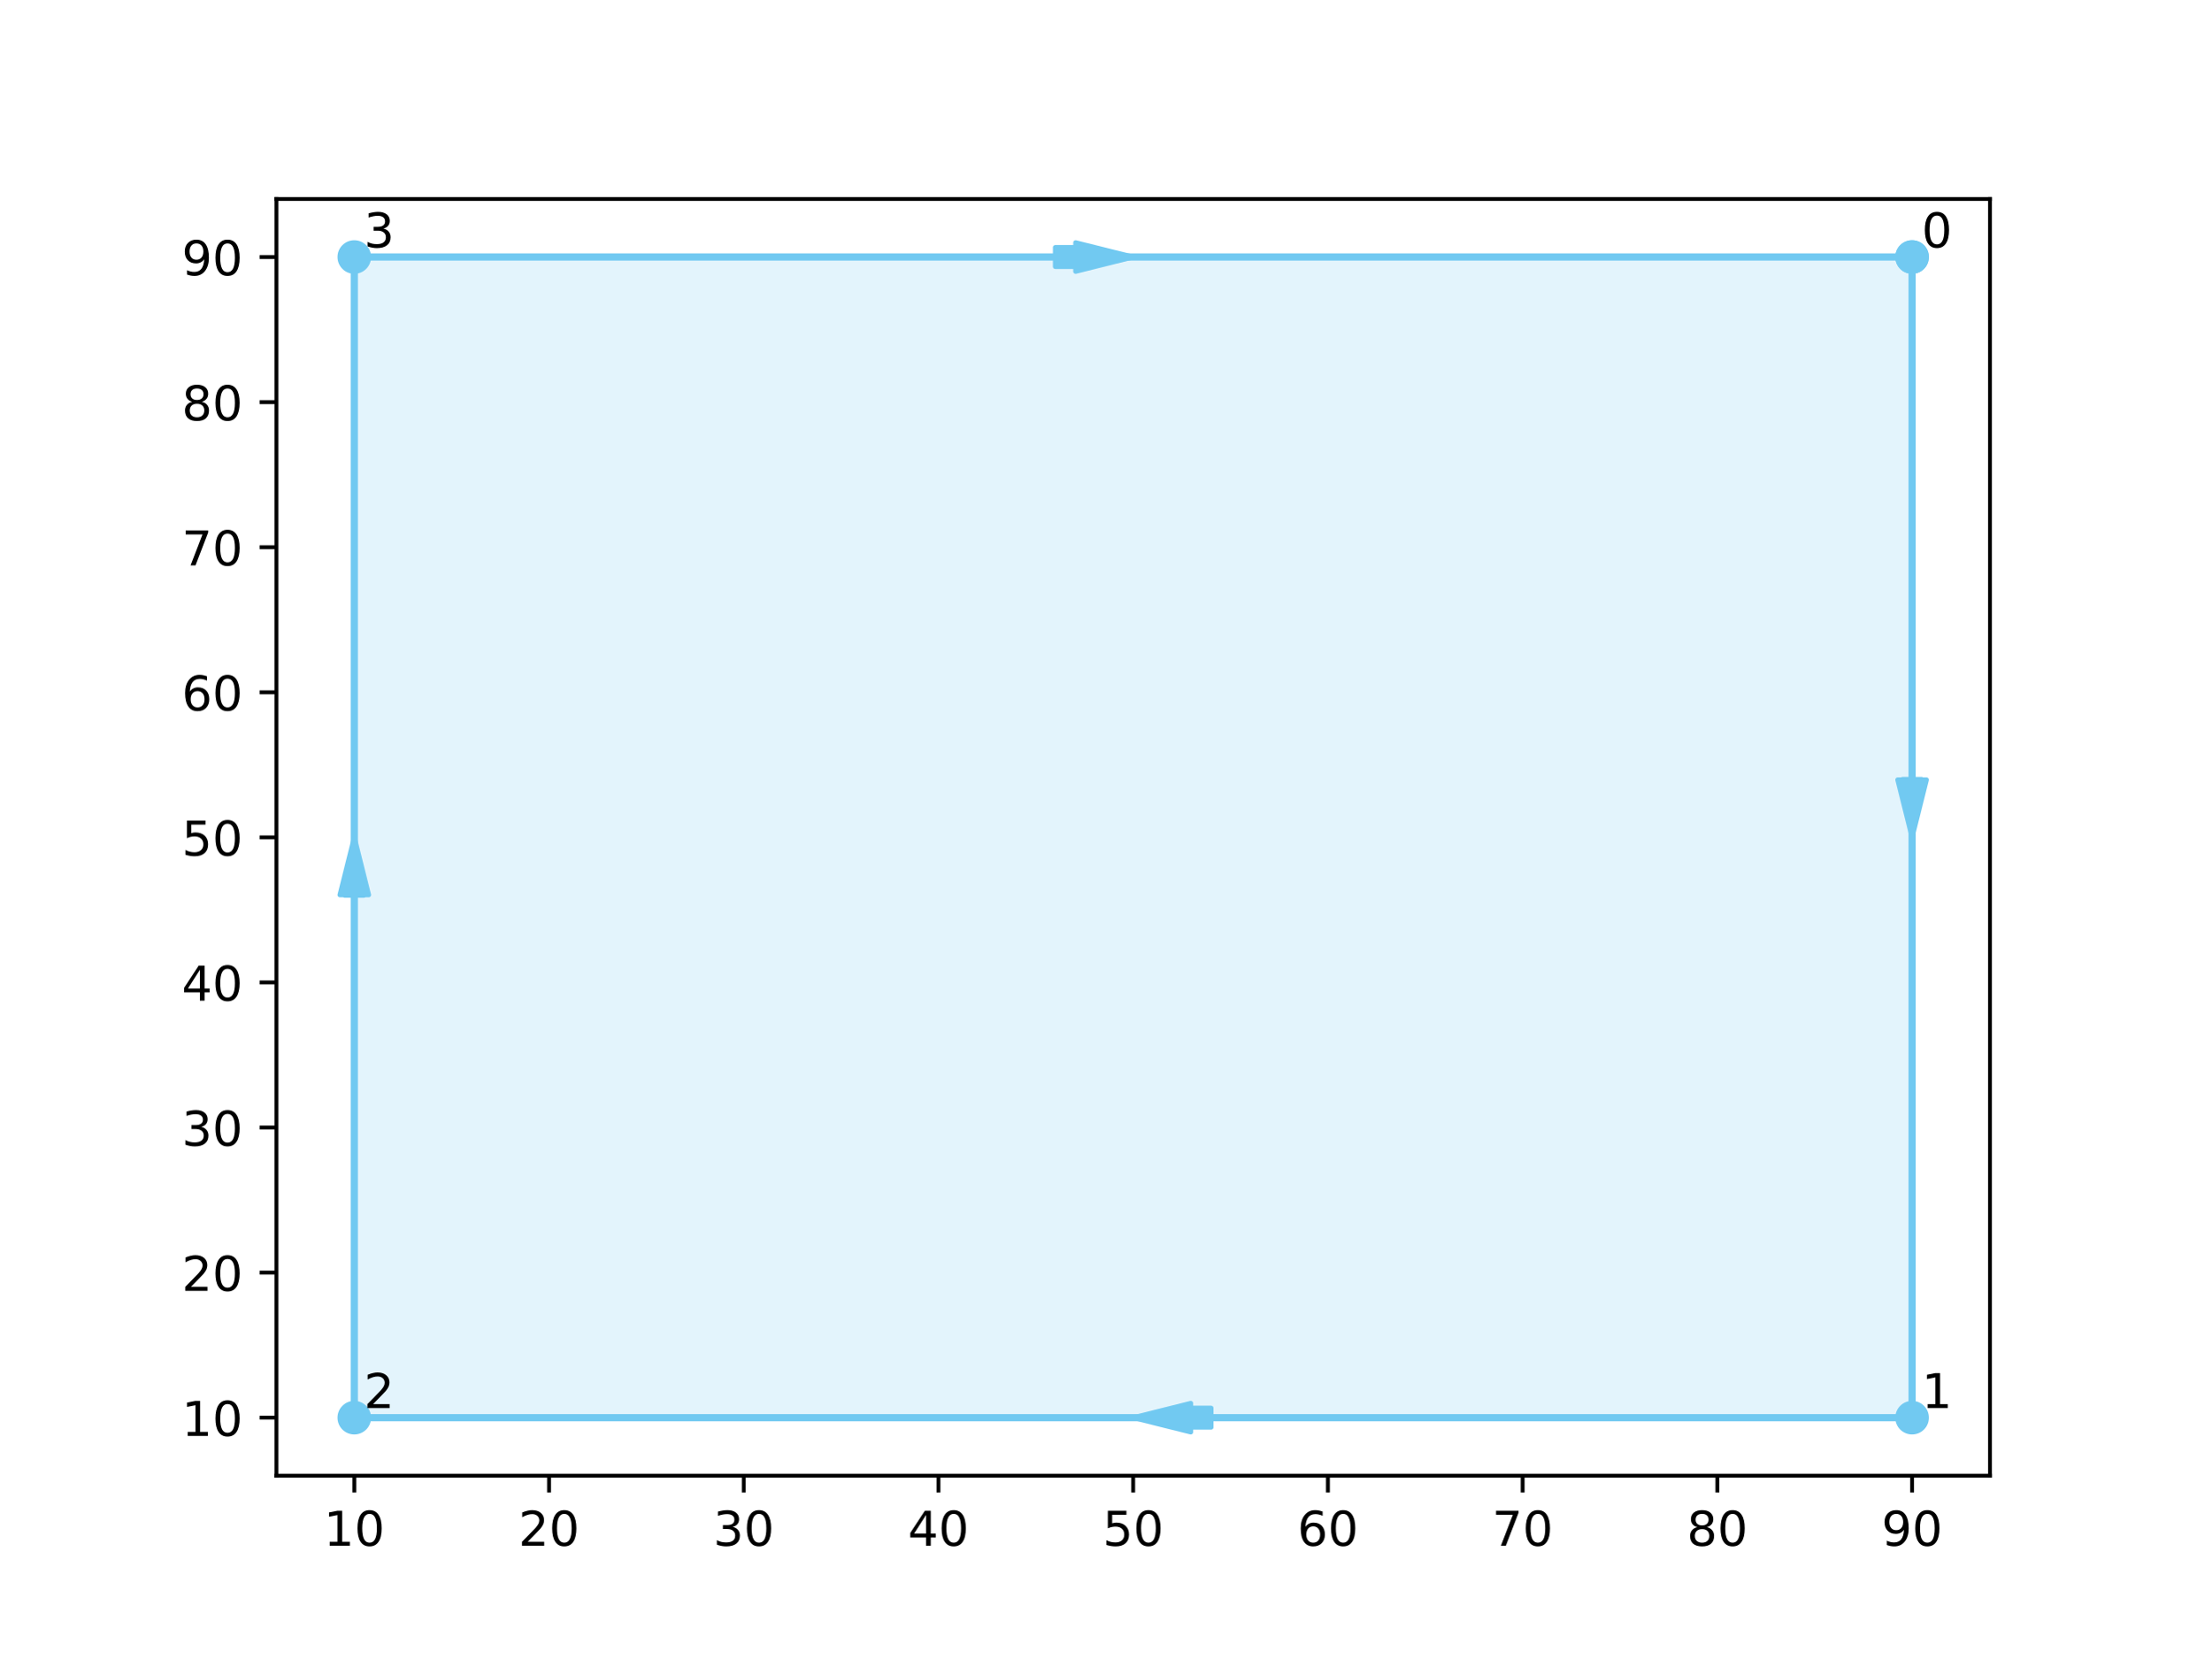
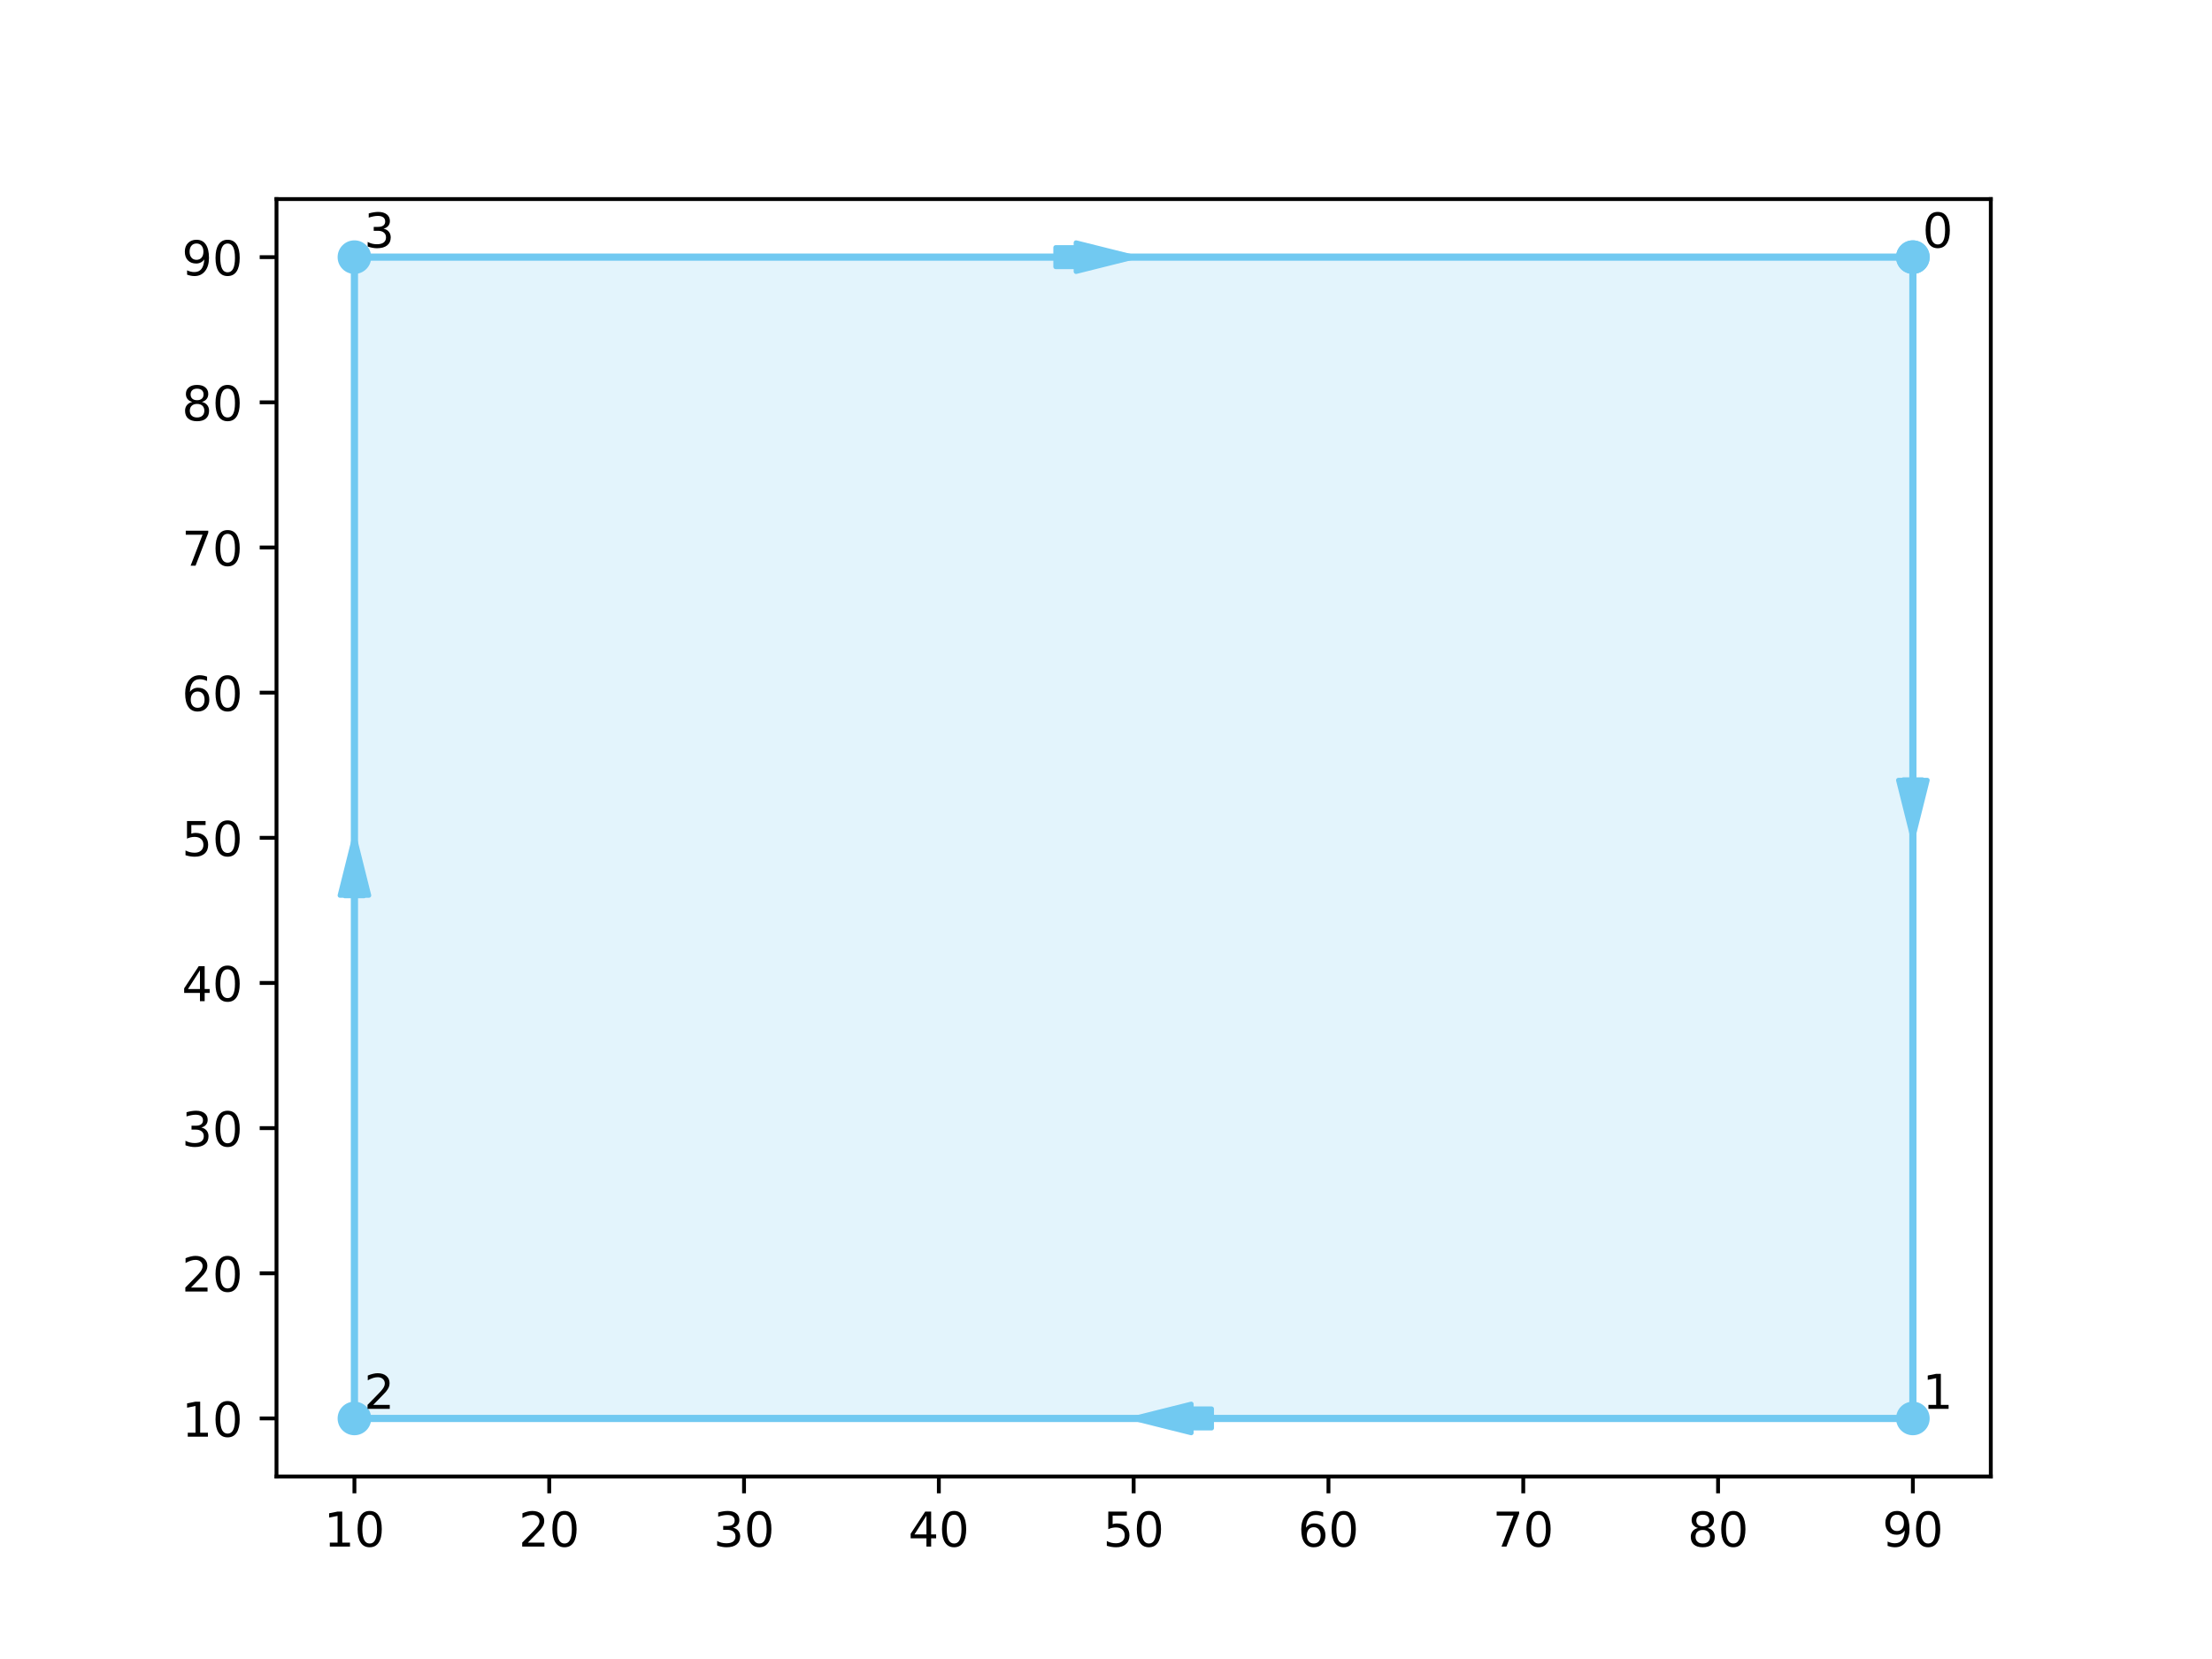
- <svg xmlns="http://www.w3.org/2000/svg" xmlns:xlink="http://www.w3.org/1999/xlink" width="460.8pt" height="345.6pt" viewBox="0 0 460.8 345.6" version="1.1">
+ <svg xmlns="http://www.w3.org/2000/svg" xmlns:xlink="http://www.w3.org/1999/xlink" width="614.4" height="460.8" version="1.1" viewBox="0 0 460.8 345.6">
  <defs>
-     <style type="text/css">*{stroke-linejoin: round; stroke-linecap: butt}</style>
+     <style type="text/css">*{stroke-linejoin:round;stroke-linecap:butt}</style>
  </defs>
  <g id="figure_1">
    <g id="patch_1">
-       <path d="M 0 345.6  L 460.8 345.6  L 460.8 0  L 0 0  L 0 345.6  z " style="fill: none" />
+       <path d="M 0 345.6 L 460.8 345.6 L 460.8 0 L 0 0 L 0 345.6 z" style="fill:none" />
    </g>
    <g id="axes_1">
      <g id="patch_2">
-         <path d="M 57.6 307.584  L 414.72 307.584  L 414.72 41.472  L 57.6 41.472  L 57.6 307.584  z " style="fill: none" />
+         <path d="M 57.6 307.584 L 414.72 307.584 L 414.72 41.472 L 57.6 41.472 L 57.6 307.584 z" style="fill:none" />
      </g>
      <g id="patch_3">
-         <path d="M 398.487 53.568  L 398.487 295.488  L 73.833 295.488  L 73.833 53.568  z " clip-path="url(#pf041de0069)" style="fill: #71c9f1; opacity: 0.2; stroke: #71c9f1; stroke-linejoin: miter" />
+         <path d="M 398.487 53.568 L 398.487 295.488 L 73.833 295.488 L 73.833 53.568 z" clip-path="url(#pf041de0069)" style="fill:#71c9f1;opacity:.2;stroke:#71c9f1;stroke-linejoin:miter" />
      </g>
      <g id="matplotlib.axis_1">
        <g id="xtick_1">
          <g id="line2d_1">
            <defs>
-               <path id="mf2d7b85105" d="M 0 0  L 0 3.5  " style="stroke: #000000; stroke-width: 0.8" />
+               <path id="mf2d7b85105" d="M 0 0 L 0 3.5" style="stroke:#000;stroke-width:.8" />
            </defs>
            <g>
-               <use xlink:href="#mf2d7b85105" x="73.833" y="307.584" style="stroke: #000000; stroke-width: 0.8" />
+               <use x="73.833" y="307.584" xlink:href="#mf2d7b85105" style="stroke:#000;stroke-width:.8" />
            </g>
          </g>
          <g id="text_1">
            <g transform="translate(67.47023 322.1824) scale(0.1 -0.1)">
              <defs>
-                 <path id="DejaVuSans-31" d="M 794 531  L 1825 531  L 1825 4091  L 703 3866  L 703 4441  L 1819 4666  L 2450 4666  L 2450 531  L 3481 531  L 3481 0  L 794 0  L 794 531  z " transform="scale(0.015625)" />
-                 <path id="DejaVuSans-30" d="M 2034 4250  Q 1547 4250 1301 3770  Q 1056 3291 1056 2328  Q 1056 1369 1301 889  Q 1547 409 2034 409  Q 2525 409 2770 889  Q 3016 1369 3016 2328  Q 3016 3291 2770 3770  Q 2525 4250 2034 4250  z M 2034 4750  Q 2819 4750 3233 4129  Q 3647 3509 3647 2328  Q 3647 1150 3233 529  Q 2819 -91 2034 -91  Q 1250 -91 836 529  Q 422 1150 422 2328  Q 422 3509 836 4129  Q 1250 4750 2034 4750  z " transform="scale(0.015625)" />
+                 <path id="DejaVuSans-31" d="M 794 531 L 1825 531 L 1825 4091 L 703 3866 L 703 4441 L 1819 4666 L 2450 4666 L 2450 531 L 3481 531 L 3481 0 L 794 0 L 794 531 z" transform="scale(0.015625)" />
+                 <path id="DejaVuSans-30" d="M 2034 4250 Q 1547 4250 1301 3770 Q 1056 3291 1056 2328 Q 1056 1369 1301 889 Q 1547 409 2034 409 Q 2525 409 2770 889 Q 3016 1369 3016 2328 Q 3016 3291 2770 3770 Q 2525 4250 2034 4250 z M 2034 4750 Q 2819 4750 3233 4129 Q 3647 3509 3647 2328 Q 3647 1150 3233 529 Q 2819 -91 2034 -91 Q 1250 -91 836 529 Q 422 1150 422 2328 Q 422 3509 836 4129 Q 1250 4750 2034 4750 z" transform="scale(0.015625)" />
              </defs>
              <use xlink:href="#DejaVuSans-31" />
-               <use xlink:href="#DejaVuSans-30" transform="translate(63.62305 0)" />
+               <use transform="translate(63.62305 0)" xlink:href="#DejaVuSans-30" />
            </g>
          </g>
        </g>
        <g id="xtick_2">
          <g id="line2d_2">
            <g>
-               <use xlink:href="#mf2d7b85105" x="114.415" y="307.584" style="stroke: #000000; stroke-width: 0.8" />
+               <use x="114.415" y="307.584" xlink:href="#mf2d7b85105" style="stroke:#000;stroke-width:.8" />
            </g>
          </g>
          <g id="text_2">
            <g transform="translate(108.052 322.1824) scale(0.1 -0.1)">
              <defs>
-                 <path id="DejaVuSans-32" d="M 1228 531  L 3431 531  L 3431 0  L 469 0  L 469 531  Q 828 903 1448 1529  Q 2069 2156 2228 2338  Q 2531 2678 2651 2914  Q 2772 3150 2772 3378  Q 2772 3750 2511 3984  Q 2250 4219 1831 4219  Q 1534 4219 1204 4116  Q 875 4013 500 3803  L 500 4441  Q 881 4594 1212 4672  Q 1544 4750 1819 4750  Q 2544 4750 2975 4387  Q 3406 4025 3406 3419  Q 3406 3131 3298 2873  Q 3191 2616 2906 2266  Q 2828 2175 2409 1742  Q 1991 1309 1228 531  z " transform="scale(0.015625)" />
+                 <path id="DejaVuSans-32" d="M 1228 531 L 3431 531 L 3431 0 L 469 0 L 469 531 Q 828 903 1448 1529 Q 2069 2156 2228 2338 Q 2531 2678 2651 2914 Q 2772 3150 2772 3378 Q 2772 3750 2511 3984 Q 2250 4219 1831 4219 Q 1534 4219 1204 4116 Q 875 4013 500 3803 L 500 4441 Q 881 4594 1212 4672 Q 1544 4750 1819 4750 Q 2544 4750 2975 4387 Q 3406 4025 3406 3419 Q 3406 3131 3298 2873 Q 3191 2616 2906 2266 Q 2828 2175 2409 1742 Q 1991 1309 1228 531 z" transform="scale(0.015625)" />
              </defs>
              <use xlink:href="#DejaVuSans-32" />
-               <use xlink:href="#DejaVuSans-30" transform="translate(63.62305 0)" />
+               <use transform="translate(63.62305 0)" xlink:href="#DejaVuSans-30" />
            </g>
          </g>
        </g>
        <g id="xtick_3">
          <g id="line2d_3">
            <g>
-               <use xlink:href="#mf2d7b85105" x="154.996" y="307.584" style="stroke: #000000; stroke-width: 0.8" />
+               <use x="154.996" y="307.584" xlink:href="#mf2d7b85105" style="stroke:#000;stroke-width:.8" />
            </g>
          </g>
          <g id="text_3">
            <g transform="translate(148.6339 322.1824) scale(0.1 -0.1)">
              <defs>
-                 <path id="DejaVuSans-33" d="M 2597 2516  Q 3050 2419 3304 2112  Q 3559 1806 3559 1356  Q 3559 666 3084 287  Q 2609 -91 1734 -91  Q 1441 -91 1130 -33  Q 819 25 488 141  L 488 750  Q 750 597 1062 519  Q 1375 441 1716 441  Q 2309 441 2620 675  Q 2931 909 2931 1356  Q 2931 1769 2642 2001  Q 2353 2234 1838 2234  L 1294 2234  L 1294 2753  L 1863 2753  Q 2328 2753 2575 2939  Q 2822 3125 2822 3475  Q 2822 3834 2567 4026  Q 2313 4219 1838 4219  Q 1578 4219 1281 4162  Q 984 4106 628 3988  L 628 4550  Q 988 4650 1302 4700  Q 1616 4750 1894 4750  Q 2613 4750 3031 4423  Q 3450 4097 3450 3541  Q 3450 3153 3228 2886  Q 3006 2619 2597 2516  z " transform="scale(0.015625)" />
+                 <path id="DejaVuSans-33" d="M 2597 2516 Q 3050 2419 3304 2112 Q 3559 1806 3559 1356 Q 3559 666 3084 287 Q 2609 -91 1734 -91 Q 1441 -91 1130 -33 Q 819 25 488 141 L 488 750 Q 750 597 1062 519 Q 1375 441 1716 441 Q 2309 441 2620 675 Q 2931 909 2931 1356 Q 2931 1769 2642 2001 Q 2353 2234 1838 2234 L 1294 2234 L 1294 2753 L 1863 2753 Q 2328 2753 2575 2939 Q 2822 3125 2822 3475 Q 2822 3834 2567 4026 Q 2313 4219 1838 4219 Q 1578 4219 1281 4162 Q 984 4106 628 3988 L 628 4550 Q 988 4650 1302 4700 Q 1616 4750 1894 4750 Q 2613 4750 3031 4423 Q 3450 4097 3450 3541 Q 3450 3153 3228 2886 Q 3006 2619 2597 2516 z" transform="scale(0.015625)" />
              </defs>
              <use xlink:href="#DejaVuSans-33" />
-               <use xlink:href="#DejaVuSans-30" transform="translate(63.62305 0)" />
+               <use transform="translate(63.62305 0)" xlink:href="#DejaVuSans-30" />
            </g>
          </g>
        </g>
        <g id="xtick_4">
          <g id="line2d_4">
            <g>
-               <use xlink:href="#mf2d7b85105" x="195.578" y="307.584" style="stroke: #000000; stroke-width: 0.8" />
+               <use x="195.578" y="307.584" xlink:href="#mf2d7b85105" style="stroke:#000;stroke-width:.8" />
            </g>
          </g>
          <g id="text_4">
            <g transform="translate(189.2157 322.1824) scale(0.1 -0.1)">
              <defs>
-                 <path id="DejaVuSans-34" d="M 2419 4116  L 825 1625  L 2419 1625  L 2419 4116  z M 2253 4666  L 3047 4666  L 3047 1625  L 3713 1625  L 3713 1100  L 3047 1100  L 3047 0  L 2419 0  L 2419 1100  L 313 1100  L 313 1709  L 2253 4666  z " transform="scale(0.015625)" />
+                 <path id="DejaVuSans-34" d="M 2419 4116 L 825 1625 L 2419 1625 L 2419 4116 z M 2253 4666 L 3047 4666 L 3047 1625 L 3713 1625 L 3713 1100 L 3047 1100 L 3047 0 L 2419 0 L 2419 1100 L 313 1100 L 313 1709 L 2253 4666 z" transform="scale(0.015625)" />
              </defs>
              <use xlink:href="#DejaVuSans-34" />
-               <use xlink:href="#DejaVuSans-30" transform="translate(63.62305 0)" />
+               <use transform="translate(63.62305 0)" xlink:href="#DejaVuSans-30" />
            </g>
          </g>
        </g>
        <g id="xtick_5">
          <g id="line2d_5">
            <g>
-               <use xlink:href="#mf2d7b85105" x="236.16" y="307.584" style="stroke: #000000; stroke-width: 0.8" />
+               <use x="236.16" y="307.584" xlink:href="#mf2d7b85105" style="stroke:#000;stroke-width:.8" />
            </g>
          </g>
          <g id="text_5">
            <g transform="translate(229.7975 322.1824) scale(0.1 -0.1)">
              <defs>
-                 <path id="DejaVuSans-35" d="M 691 4666  L 3169 4666  L 3169 4134  L 1269 4134  L 1269 2991  Q 1406 3038 1543 3061  Q 1681 3084 1819 3084  Q 2600 3084 3056 2656  Q 3513 2228 3513 1497  Q 3513 744 3044 326  Q 2575 -91 1722 -91  Q 1428 -91 1123 -41  Q 819 9 494 109  L 494 744  Q 775 591 1075 516  Q 1375 441 1709 441  Q 2250 441 2565 725  Q 2881 1009 2881 1497  Q 2881 1984 2565 2268  Q 2250 2553 1709 2553  Q 1456 2553 1204 2497  Q 953 2441 691 2322  L 691 4666  z " transform="scale(0.015625)" />
+                 <path id="DejaVuSans-35" d="M 691 4666 L 3169 4666 L 3169 4134 L 1269 4134 L 1269 2991 Q 1406 3038 1543 3061 Q 1681 3084 1819 3084 Q 2600 3084 3056 2656 Q 3513 2228 3513 1497 Q 3513 744 3044 326 Q 2575 -91 1722 -91 Q 1428 -91 1123 -41 Q 819 9 494 109 L 494 744 Q 775 591 1075 516 Q 1375 441 1709 441 Q 2250 441 2565 725 Q 2881 1009 2881 1497 Q 2881 1984 2565 2268 Q 2250 2553 1709 2553 Q 1456 2553 1204 2497 Q 953 2441 691 2322 L 691 4666 z" transform="scale(0.015625)" />
              </defs>
              <use xlink:href="#DejaVuSans-35" />
-               <use xlink:href="#DejaVuSans-30" transform="translate(63.62305 0)" />
+               <use transform="translate(63.62305 0)" xlink:href="#DejaVuSans-30" />
            </g>
          </g>
        </g>
        <g id="xtick_6">
          <g id="line2d_6">
            <g>
-               <use xlink:href="#mf2d7b85105" x="276.742" y="307.584" style="stroke: #000000; stroke-width: 0.8" />
+               <use x="276.742" y="307.584" xlink:href="#mf2d7b85105" style="stroke:#000;stroke-width:.8" />
            </g>
          </g>
          <g id="text_6">
            <g transform="translate(270.3793 322.1824) scale(0.1 -0.1)">
              <defs>
-                 <path id="DejaVuSans-36" d="M 2113 2584  Q 1688 2584 1439 2293  Q 1191 2003 1191 1497  Q 1191 994 1439 701  Q 1688 409 2113 409  Q 2538 409 2786 701  Q 3034 994 3034 1497  Q 3034 2003 2786 2293  Q 2538 2584 2113 2584  z M 3366 4563  L 3366 3988  Q 3128 4100 2886 4159  Q 2644 4219 2406 4219  Q 1781 4219 1451 3797  Q 1122 3375 1075 2522  Q 1259 2794 1537 2939  Q 1816 3084 2150 3084  Q 2853 3084 3261 2657  Q 3669 2231 3669 1497  Q 3669 778 3244 343  Q 2819 -91 2113 -91  Q 1303 -91 875 529  Q 447 1150 447 2328  Q 447 3434 972 4092  Q 1497 4750 2381 4750  Q 2619 4750 2861 4703  Q 3103 4656 3366 4563  z " transform="scale(0.015625)" />
+                 <path id="DejaVuSans-36" d="M 2113 2584 Q 1688 2584 1439 2293 Q 1191 2003 1191 1497 Q 1191 994 1439 701 Q 1688 409 2113 409 Q 2538 409 2786 701 Q 3034 994 3034 1497 Q 3034 2003 2786 2293 Q 2538 2584 2113 2584 z M 3366 4563 L 3366 3988 Q 3128 4100 2886 4159 Q 2644 4219 2406 4219 Q 1781 4219 1451 3797 Q 1122 3375 1075 2522 Q 1259 2794 1537 2939 Q 1816 3084 2150 3084 Q 2853 3084 3261 2657 Q 3669 2231 3669 1497 Q 3669 778 3244 343 Q 2819 -91 2113 -91 Q 1303 -91 875 529 Q 447 1150 447 2328 Q 447 3434 972 4092 Q 1497 4750 2381 4750 Q 2619 4750 2861 4703 Q 3103 4656 3366 4563 z" transform="scale(0.015625)" />
              </defs>
              <use xlink:href="#DejaVuSans-36" />
-               <use xlink:href="#DejaVuSans-30" transform="translate(63.62305 0)" />
+               <use transform="translate(63.62305 0)" xlink:href="#DejaVuSans-30" />
            </g>
          </g>
        </g>
        <g id="xtick_7">
          <g id="line2d_7">
            <g>
-               <use xlink:href="#mf2d7b85105" x="317.324" y="307.584" style="stroke: #000000; stroke-width: 0.8" />
+               <use x="317.324" y="307.584" xlink:href="#mf2d7b85105" style="stroke:#000;stroke-width:.8" />
            </g>
          </g>
          <g id="text_7">
            <g transform="translate(310.9611 322.1824) scale(0.1 -0.1)">
              <defs>
-                 <path id="DejaVuSans-37" d="M 525 4666  L 3525 4666  L 3525 4397  L 1831 0  L 1172 0  L 2766 4134  L 525 4134  L 525 4666  z " transform="scale(0.015625)" />
+                 <path id="DejaVuSans-37" d="M 525 4666 L 3525 4666 L 3525 4397 L 1831 0 L 1172 0 L 2766 4134 L 525 4134 L 525 4666 z" transform="scale(0.015625)" />
              </defs>
              <use xlink:href="#DejaVuSans-37" />
-               <use xlink:href="#DejaVuSans-30" transform="translate(63.62305 0)" />
+               <use transform="translate(63.62305 0)" xlink:href="#DejaVuSans-30" />
            </g>
          </g>
        </g>
        <g id="xtick_8">
          <g id="line2d_8">
            <g>
-               <use xlink:href="#mf2d7b85105" x="357.905" y="307.584" style="stroke: #000000; stroke-width: 0.8" />
+               <use x="357.905" y="307.584" xlink:href="#mf2d7b85105" style="stroke:#000;stroke-width:.8" />
            </g>
          </g>
          <g id="text_8">
            <g transform="translate(351.543 322.1824) scale(0.1 -0.1)">
              <defs>
-                 <path id="DejaVuSans-38" d="M 2034 2216  Q 1584 2216 1326 1975  Q 1069 1734 1069 1313  Q 1069 891 1326 650  Q 1584 409 2034 409  Q 2484 409 2743 651  Q 3003 894 3003 1313  Q 3003 1734 2745 1975  Q 2488 2216 2034 2216  z M 1403 2484  Q 997 2584 770 2862  Q 544 3141 544 3541  Q 544 4100 942 4425  Q 1341 4750 2034 4750  Q 2731 4750 3128 4425  Q 3525 4100 3525 3541  Q 3525 3141 3298 2862  Q 3072 2584 2669 2484  Q 3125 2378 3379 2068  Q 3634 1759 3634 1313  Q 3634 634 3220 271  Q 2806 -91 2034 -91  Q 1263 -91 848 271  Q 434 634 434 1313  Q 434 1759 690 2068  Q 947 2378 1403 2484  z M 1172 3481  Q 1172 3119 1398 2916  Q 1625 2713 2034 2713  Q 2441 2713 2670 2916  Q 2900 3119 2900 3481  Q 2900 3844 2670 4047  Q 2441 4250 2034 4250  Q 1625 4250 1398 4047  Q 1172 3844 1172 3481  z " transform="scale(0.015625)" />
+                 <path id="DejaVuSans-38" d="M 2034 2216 Q 1584 2216 1326 1975 Q 1069 1734 1069 1313 Q 1069 891 1326 650 Q 1584 409 2034 409 Q 2484 409 2743 651 Q 3003 894 3003 1313 Q 3003 1734 2745 1975 Q 2488 2216 2034 2216 z M 1403 2484 Q 997 2584 770 2862 Q 544 3141 544 3541 Q 544 4100 942 4425 Q 1341 4750 2034 4750 Q 2731 4750 3128 4425 Q 3525 4100 3525 3541 Q 3525 3141 3298 2862 Q 3072 2584 2669 2484 Q 3125 2378 3379 2068 Q 3634 1759 3634 1313 Q 3634 634 3220 271 Q 2806 -91 2034 -91 Q 1263 -91 848 271 Q 434 634 434 1313 Q 434 1759 690 2068 Q 947 2378 1403 2484 z M 1172 3481 Q 1172 3119 1398 2916 Q 1625 2713 2034 2713 Q 2441 2713 2670 2916 Q 2900 3119 2900 3481 Q 2900 3844 2670 4047 Q 2441 4250 2034 4250 Q 1625 4250 1398 4047 Q 1172 3844 1172 3481 z" transform="scale(0.015625)" />
              </defs>
              <use xlink:href="#DejaVuSans-38" />
-               <use xlink:href="#DejaVuSans-30" transform="translate(63.62305 0)" />
+               <use transform="translate(63.62305 0)" xlink:href="#DejaVuSans-30" />
            </g>
          </g>
        </g>
        <g id="xtick_9">
          <g id="line2d_9">
            <g>
-               <use xlink:href="#mf2d7b85105" x="398.487" y="307.584" style="stroke: #000000; stroke-width: 0.8" />
+               <use x="398.487" y="307.584" xlink:href="#mf2d7b85105" style="stroke:#000;stroke-width:.8" />
            </g>
          </g>
          <g id="text_9">
            <g transform="translate(392.1248 322.1824) scale(0.1 -0.1)">
              <defs>
-                 <path id="DejaVuSans-39" d="M 703 97  L 703 672  Q 941 559 1184 500  Q 1428 441 1663 441  Q 2288 441 2617 861  Q 2947 1281 2994 2138  Q 2813 1869 2534 1725  Q 2256 1581 1919 1581  Q 1219 1581 811 2004  Q 403 2428 403 3163  Q 403 3881 828 4315  Q 1253 4750 1959 4750  Q 2769 4750 3195 4129  Q 3622 3509 3622 2328  Q 3622 1225 3098 567  Q 2575 -91 1691 -91  Q 1453 -91 1209 -44  Q 966 3 703 97  z M 1959 2075  Q 2384 2075 2632 2365  Q 2881 2656 2881 3163  Q 2881 3666 2632 3958  Q 2384 4250 1959 4250  Q 1534 4250 1286 3958  Q 1038 3666 1038 3163  Q 1038 2656 1286 2365  Q 1534 2075 1959 2075  z " transform="scale(0.015625)" />
+                 <path id="DejaVuSans-39" d="M 703 97 L 703 672 Q 941 559 1184 500 Q 1428 441 1663 441 Q 2288 441 2617 861 Q 2947 1281 2994 2138 Q 2813 1869 2534 1725 Q 2256 1581 1919 1581 Q 1219 1581 811 2004 Q 403 2428 403 3163 Q 403 3881 828 4315 Q 1253 4750 1959 4750 Q 2769 4750 3195 4129 Q 3622 3509 3622 2328 Q 3622 1225 3098 567 Q 2575 -91 1691 -91 Q 1453 -91 1209 -44 Q 966 3 703 97 z M 1959 2075 Q 2384 2075 2632 2365 Q 2881 2656 2881 3163 Q 2881 3666 2632 3958 Q 2384 4250 1959 4250 Q 1534 4250 1286 3958 Q 1038 3666 1038 3163 Q 1038 2656 1286 2365 Q 1534 2075 1959 2075 z" transform="scale(0.015625)" />
              </defs>
              <use xlink:href="#DejaVuSans-39" />
-               <use xlink:href="#DejaVuSans-30" transform="translate(63.62305 0)" />
+               <use transform="translate(63.62305 0)" xlink:href="#DejaVuSans-30" />
            </g>
          </g>
        </g>
      </g>
      <g id="matplotlib.axis_2">
        <g id="ytick_1">
          <g id="line2d_10">
            <defs>
-               <path id="m45ec78c492" d="M 0 0  L -3.5 0  " style="stroke: #000000; stroke-width: 0.8" />
+               <path id="m45ec78c492" d="M 0 0 L -3.5 0" style="stroke:#000;stroke-width:.8" />
            </defs>
            <g>
-               <use xlink:href="#m45ec78c492" x="57.6" y="295.488" style="stroke: #000000; stroke-width: 0.8" />
+               <use x="57.6" y="295.488" xlink:href="#m45ec78c492" style="stroke:#000;stroke-width:.8" />
            </g>
          </g>
          <g id="text_10">
            <g transform="translate(37.875 299.2872) scale(0.1 -0.1)">
              <use xlink:href="#DejaVuSans-31" />
-               <use xlink:href="#DejaVuSans-30" transform="translate(63.62305 0)" />
+               <use transform="translate(63.62305 0)" xlink:href="#DejaVuSans-30" />
            </g>
          </g>
        </g>
        <g id="ytick_2">
          <g id="line2d_11">
            <g>
-               <use xlink:href="#m45ec78c492" x="57.6" y="265.248" style="stroke: #000000; stroke-width: 0.8" />
+               <use x="57.6" y="265.248" xlink:href="#m45ec78c492" style="stroke:#000;stroke-width:.8" />
            </g>
          </g>
          <g id="text_11">
            <g transform="translate(37.875 269.0472) scale(0.1 -0.1)">
              <use xlink:href="#DejaVuSans-32" />
-               <use xlink:href="#DejaVuSans-30" transform="translate(63.62305 0)" />
+               <use transform="translate(63.62305 0)" xlink:href="#DejaVuSans-30" />
            </g>
          </g>
        </g>
        <g id="ytick_3">
          <g id="line2d_12">
            <g>
-               <use xlink:href="#m45ec78c492" x="57.6" y="235.008" style="stroke: #000000; stroke-width: 0.8" />
+               <use x="57.6" y="235.008" xlink:href="#m45ec78c492" style="stroke:#000;stroke-width:.8" />
            </g>
          </g>
          <g id="text_12">
            <g transform="translate(37.875 238.8072) scale(0.1 -0.1)">
              <use xlink:href="#DejaVuSans-33" />
-               <use xlink:href="#DejaVuSans-30" transform="translate(63.62305 0)" />
+               <use transform="translate(63.62305 0)" xlink:href="#DejaVuSans-30" />
            </g>
          </g>
        </g>
        <g id="ytick_4">
          <g id="line2d_13">
            <g>
-               <use xlink:href="#m45ec78c492" x="57.6" y="204.768" style="stroke: #000000; stroke-width: 0.8" />
+               <use x="57.6" y="204.768" xlink:href="#m45ec78c492" style="stroke:#000;stroke-width:.8" />
            </g>
          </g>
          <g id="text_13">
            <g transform="translate(37.875 208.5672) scale(0.1 -0.1)">
              <use xlink:href="#DejaVuSans-34" />
-               <use xlink:href="#DejaVuSans-30" transform="translate(63.62305 0)" />
+               <use transform="translate(63.62305 0)" xlink:href="#DejaVuSans-30" />
            </g>
          </g>
        </g>
        <g id="ytick_5">
          <g id="line2d_14">
            <g>
-               <use xlink:href="#m45ec78c492" x="57.6" y="174.528" style="stroke: #000000; stroke-width: 0.8" />
+               <use x="57.6" y="174.528" xlink:href="#m45ec78c492" style="stroke:#000;stroke-width:.8" />
            </g>
          </g>
          <g id="text_14">
            <g transform="translate(37.875 178.3272) scale(0.1 -0.1)">
              <use xlink:href="#DejaVuSans-35" />
-               <use xlink:href="#DejaVuSans-30" transform="translate(63.62305 0)" />
+               <use transform="translate(63.62305 0)" xlink:href="#DejaVuSans-30" />
            </g>
          </g>
        </g>
        <g id="ytick_6">
          <g id="line2d_15">
            <g>
-               <use xlink:href="#m45ec78c492" x="57.6" y="144.288" style="stroke: #000000; stroke-width: 0.8" />
+               <use x="57.6" y="144.288" xlink:href="#m45ec78c492" style="stroke:#000;stroke-width:.8" />
            </g>
          </g>
          <g id="text_15">
            <g transform="translate(37.875 148.0872) scale(0.1 -0.1)">
              <use xlink:href="#DejaVuSans-36" />
-               <use xlink:href="#DejaVuSans-30" transform="translate(63.62305 0)" />
+               <use transform="translate(63.62305 0)" xlink:href="#DejaVuSans-30" />
            </g>
          </g>
        </g>
        <g id="ytick_7">
          <g id="line2d_16">
            <g>
-               <use xlink:href="#m45ec78c492" x="57.6" y="114.048" style="stroke: #000000; stroke-width: 0.8" />
+               <use x="57.6" y="114.048" xlink:href="#m45ec78c492" style="stroke:#000;stroke-width:.8" />
            </g>
          </g>
          <g id="text_16">
            <g transform="translate(37.875 117.8472) scale(0.1 -0.1)">
              <use xlink:href="#DejaVuSans-37" />
-               <use xlink:href="#DejaVuSans-30" transform="translate(63.62305 0)" />
+               <use transform="translate(63.62305 0)" xlink:href="#DejaVuSans-30" />
            </g>
          </g>
        </g>
        <g id="ytick_8">
          <g id="line2d_17">
            <g>
-               <use xlink:href="#m45ec78c492" x="57.6" y="83.808" style="stroke: #000000; stroke-width: 0.8" />
+               <use x="57.6" y="83.808" xlink:href="#m45ec78c492" style="stroke:#000;stroke-width:.8" />
            </g>
          </g>
          <g id="text_17">
            <g transform="translate(37.875 87.60722) scale(0.1 -0.1)">
              <use xlink:href="#DejaVuSans-38" />
-               <use xlink:href="#DejaVuSans-30" transform="translate(63.62305 0)" />
+               <use transform="translate(63.62305 0)" xlink:href="#DejaVuSans-30" />
            </g>
          </g>
        </g>
        <g id="ytick_9">
          <g id="line2d_18">
            <g>
-               <use xlink:href="#m45ec78c492" x="57.6" y="53.568" style="stroke: #000000; stroke-width: 0.8" />
+               <use x="57.6" y="53.568" xlink:href="#m45ec78c492" style="stroke:#000;stroke-width:.8" />
            </g>
          </g>
          <g id="text_18">
            <g transform="translate(37.875 57.36722) scale(0.1 -0.1)">
              <use xlink:href="#DejaVuSans-39" />
-               <use xlink:href="#DejaVuSans-30" transform="translate(63.62305 0)" />
+               <use transform="translate(63.62305 0)" xlink:href="#DejaVuSans-30" />
            </g>
          </g>
        </g>
      </g>
      <g id="line2d_19">
-         <path d="M 398.487 53.568  L 398.487 295.488  L 73.833 295.488  L 73.833 53.568  L 398.487 53.568  " clip-path="url(#pf041de0069)" style="fill: none; stroke: #71c9f1; stroke-width: 1.5; stroke-linecap: square" />
+         <path d="M 398.487 53.568 L 398.487 295.488 L 73.833 295.488 L 73.833 53.568 L 398.487 53.568" clip-path="url(#pf041de0069)" style="fill:none;stroke:#71c9f1;stroke-width:1.5;stroke-linecap:square" />
        <defs>
-           <path id="m3243a93101" d="M 0 3  C 0.796 3 1.559 2.684 2.121 2.121  C 2.684 1.559 3 0.796 3 0  C 3 -0.796 2.684 -1.559 2.121 -2.121  C 1.559 -2.684 0.796 -3 0 -3  C -0.796 -3 -1.559 -2.684 -2.121 -2.121  C -2.684 -1.559 -3 -0.796 -3 0  C -3 0.796 -2.684 1.559 -2.121 2.121  C -1.559 2.684 -0.796 3 0 3  z " style="stroke: #71c9f1" />
+           <path id="m3243a93101" d="M 0 3 C 0.796 3 1.559 2.684 2.121 2.121 C 2.684 1.559 3 0.796 3 0 C 3 -0.796 2.684 -1.559 2.121 -2.121 C 1.559 -2.684 0.796 -3 0 -3 C -0.796 -3 -1.559 -2.684 -2.121 -2.121 C -2.684 -1.559 -3 -0.796 -3 0 C -3 0.796 -2.684 1.559 -2.121 2.121 C -1.559 2.684 -0.796 3 0 3 z" style="stroke:#71c9f1" />
        </defs>
        <g clip-path="url(#pf041de0069)">
-           <use xlink:href="#m3243a93101" x="398.487" y="53.568" style="fill: #71c9f1; stroke: #71c9f1" />
-           <use xlink:href="#m3243a93101" x="398.487" y="295.488" style="fill: #71c9f1; stroke: #71c9f1" />
-           <use xlink:href="#m3243a93101" x="73.833" y="295.488" style="fill: #71c9f1; stroke: #71c9f1" />
-           <use xlink:href="#m3243a93101" x="73.833" y="53.568" style="fill: #71c9f1; stroke: #71c9f1" />
-           <use xlink:href="#m3243a93101" x="398.487" y="53.568" style="fill: #71c9f1; stroke: #71c9f1" />
+           <use x="398.487" y="53.568" xlink:href="#m3243a93101" style="fill:#71c9f1;stroke:#71c9f1" />
+           <use x="398.487" y="295.488" xlink:href="#m3243a93101" style="fill:#71c9f1;stroke:#71c9f1" />
+           <use x="73.833" y="295.488" xlink:href="#m3243a93101" style="fill:#71c9f1;stroke:#71c9f1" />
+           <use x="73.833" y="53.568" xlink:href="#m3243a93101" style="fill:#71c9f1;stroke:#71c9f1" />
+           <use x="398.487" y="53.568" xlink:href="#m3243a93101" style="fill:#71c9f1;stroke:#71c9f1" />
        </g>
      </g>
      <g id="patch_4">
-         <path d="M 57.6 307.584  L 57.6 41.472  " style="fill: none; stroke: #000000; stroke-width: 0.8; stroke-linejoin: miter; stroke-linecap: square" />
+         <path d="M 57.6 307.584 L 57.6 41.472" style="fill:none;stroke:#000;stroke-width:.8;stroke-linejoin:miter;stroke-linecap:square" />
      </g>
      <g id="patch_5">
-         <path d="M 414.72 307.584  L 414.72 41.472  " style="fill: none; stroke: #000000; stroke-width: 0.8; stroke-linejoin: miter; stroke-linecap: square" />
+         <path d="M 414.72 307.584 L 414.72 41.472" style="fill:none;stroke:#000;stroke-width:.8;stroke-linejoin:miter;stroke-linecap:square" />
      </g>
      <g id="patch_6">
-         <path d="M 57.6 307.584  L 414.72 307.584  " style="fill: none; stroke: #000000; stroke-width: 0.8; stroke-linejoin: miter; stroke-linecap: square" />
+         <path d="M 57.6 307.584 L 414.72 307.584" style="fill:none;stroke:#000;stroke-width:.8;stroke-linejoin:miter;stroke-linecap:square" />
      </g>
      <g id="patch_7">
-         <path d="M 57.6 41.472  L 414.72 41.472  " style="fill: none; stroke: #000000; stroke-width: 0.8; stroke-linejoin: miter; stroke-linecap: square" />
+         <path d="M 57.6 41.472 L 414.72 41.472" style="fill:none;stroke:#000;stroke-width:.8;stroke-linejoin:miter;stroke-linecap:square" />
      </g>
      <g id="patch_8">
-         <path d="M 400.487 162.432  Q 400.487 162.481 400.487 162.529  L 401.487 162.529  Q 399.987 168.529 398.487 174.528  Q 396.987 168.529 395.487 162.529  L 396.487 162.529  Q 396.487 162.481 396.487 162.432  L 400.487 162.432  z " style="fill: #71c9f1; stroke: #71c9f1; stroke-linecap: round" />
+         <path d="M 400.487 162.432 Q 400.487 162.481 400.487 162.529 L 401.487 162.529 Q 399.987 168.529 398.487 174.528 Q 396.987 168.529 395.487 162.529 L 396.487 162.529 Q 396.487 162.481 396.487 162.432 L 400.487 162.432 z" style="fill:#71c9f1;stroke:#71c9f1;stroke-linecap:round" />
      </g>
      <g id="patch_9">
-         <path d="M 252.393 297.488  Q 250.274 297.488 248.156 297.488  L 248.156 298.488  Q 242.158 296.988 236.16 295.488  Q 242.158 293.988 248.156 292.488  L 248.156 293.488  Q 250.274 293.488 252.393 293.488  L 252.393 297.488  z " style="fill: #71c9f1; stroke: #71c9f1; stroke-linecap: round" />
+         <path d="M 252.393 297.488 Q 250.274 297.488 248.156 297.488 L 248.156 298.488 Q 242.158 296.988 236.16 295.488 Q 242.158 293.988 248.156 292.488 L 248.156 293.488 Q 250.274 293.488 252.393 293.488 L 252.393 297.488 z" style="fill:#71c9f1;stroke:#71c9f1;stroke-linecap:round" />
      </g>
      <g id="patch_10">
-         <path d="M 71.833 186.624  Q 71.833 186.575 71.833 186.527  L 70.833 186.527  Q 72.333 180.527 73.833 174.528  Q 75.333 180.527 76.833 186.527  L 75.833 186.527  Q 75.833 186.575 75.833 186.624  L 71.833 186.624  z " style="fill: #71c9f1; stroke: #71c9f1; stroke-linecap: round" />
+         <path d="M 71.833 186.624 Q 71.833 186.575 71.833 186.527 L 70.833 186.527 Q 72.333 180.527 73.833 174.528 Q 75.333 180.527 76.833 186.527 L 75.833 186.527 Q 75.833 186.575 75.833 186.624 L 71.833 186.624 z" style="fill:#71c9f1;stroke:#71c9f1;stroke-linecap:round" />
      </g>
      <g id="patch_11">
-         <path d="M 219.927 51.568  Q 222.046 51.568 224.164 51.568  L 224.164 50.568  Q 230.162 52.068 236.16 53.568  Q 230.162 55.068 224.164 56.568  L 224.164 55.568  Q 222.046 55.568 219.927 55.568  L 219.927 51.568  z " style="fill: #71c9f1; stroke: #71c9f1; stroke-linecap: round" />
+         <path d="M 219.927 51.568 Q 222.046 51.568 224.164 51.568 L 224.164 50.568 Q 230.162 52.068 236.16 53.568 Q 230.162 55.068 224.164 56.568 L 224.164 55.568 Q 222.046 55.568 219.927 55.568 L 219.927 51.568 z" style="fill:#71c9f1;stroke:#71c9f1;stroke-linecap:round" />
      </g>
      <g id="text_19">
        <g transform="translate(400.4873 51.568) scale(0.1 -0.1)">
          <use xlink:href="#DejaVuSans-30" />
        </g>
      </g>
      <g id="text_20">
        <g transform="translate(400.4873 293.488) scale(0.1 -0.1)">
          <use xlink:href="#DejaVuSans-31" />
        </g>
      </g>
      <g id="text_21">
        <g transform="translate(75.83273 293.488) scale(0.1 -0.1)">
          <use xlink:href="#DejaVuSans-32" />
        </g>
      </g>
      <g id="text_22">
        <g transform="translate(75.83273 51.568) scale(0.1 -0.1)">
          <use xlink:href="#DejaVuSans-33" />
        </g>
      </g>
    </g>
  </g>
  <defs>
    <clipPath id="pf041de0069">
-       <rect x="57.6" y="41.472" width="357.12" height="266.112" />
+       <rect width="357.12" height="266.112" x="57.6" y="41.472" />
    </clipPath>
  </defs>
</svg>
